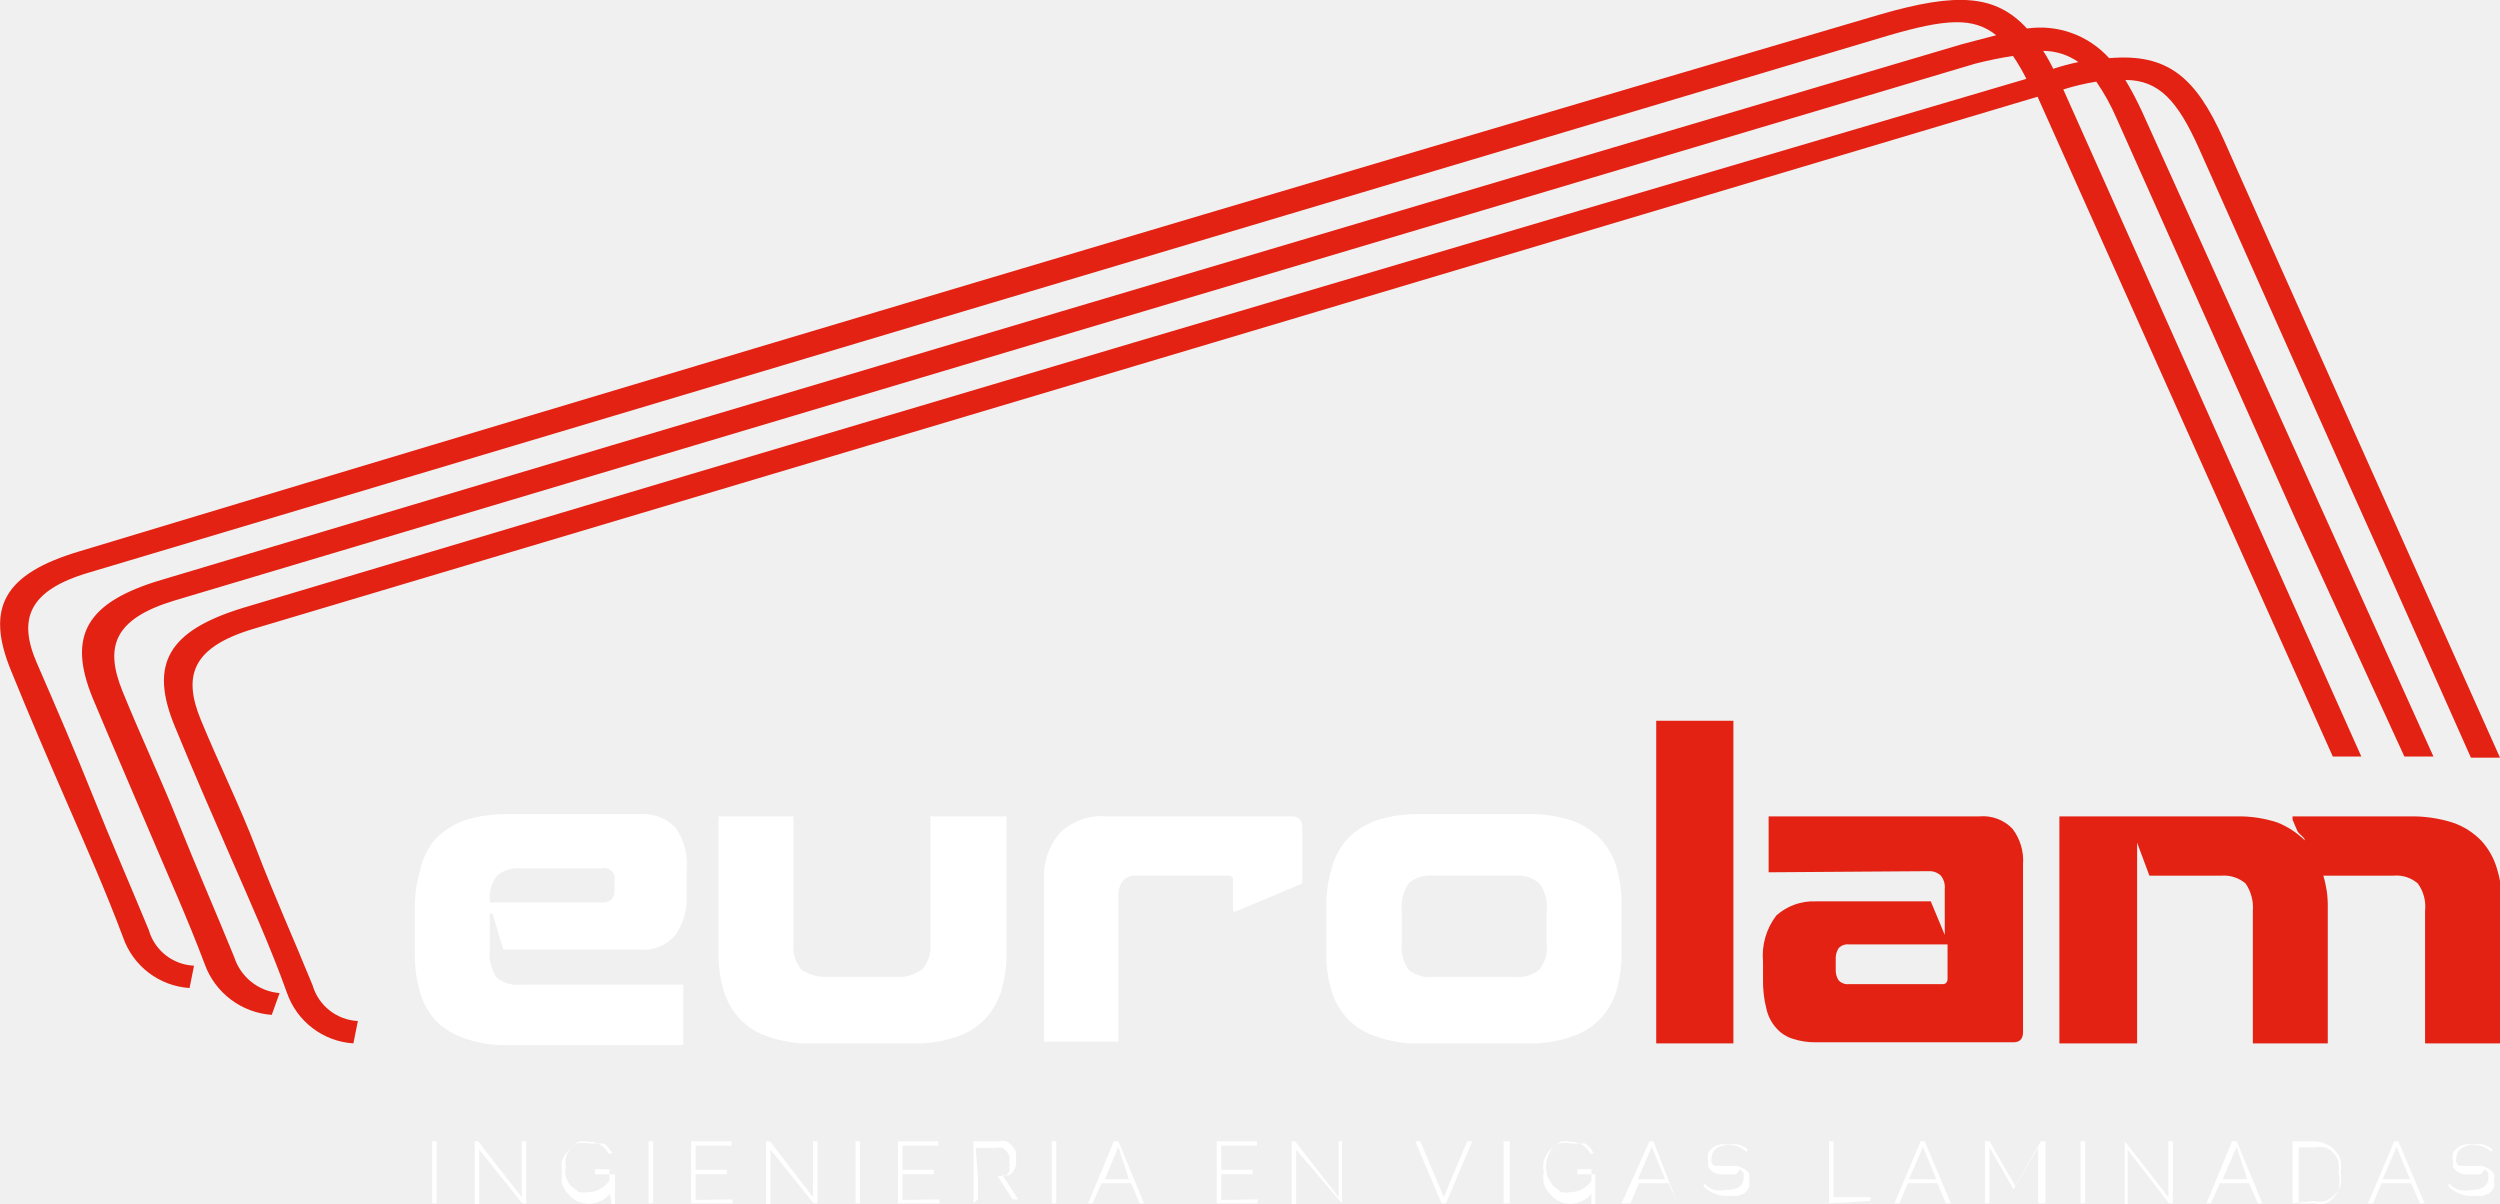
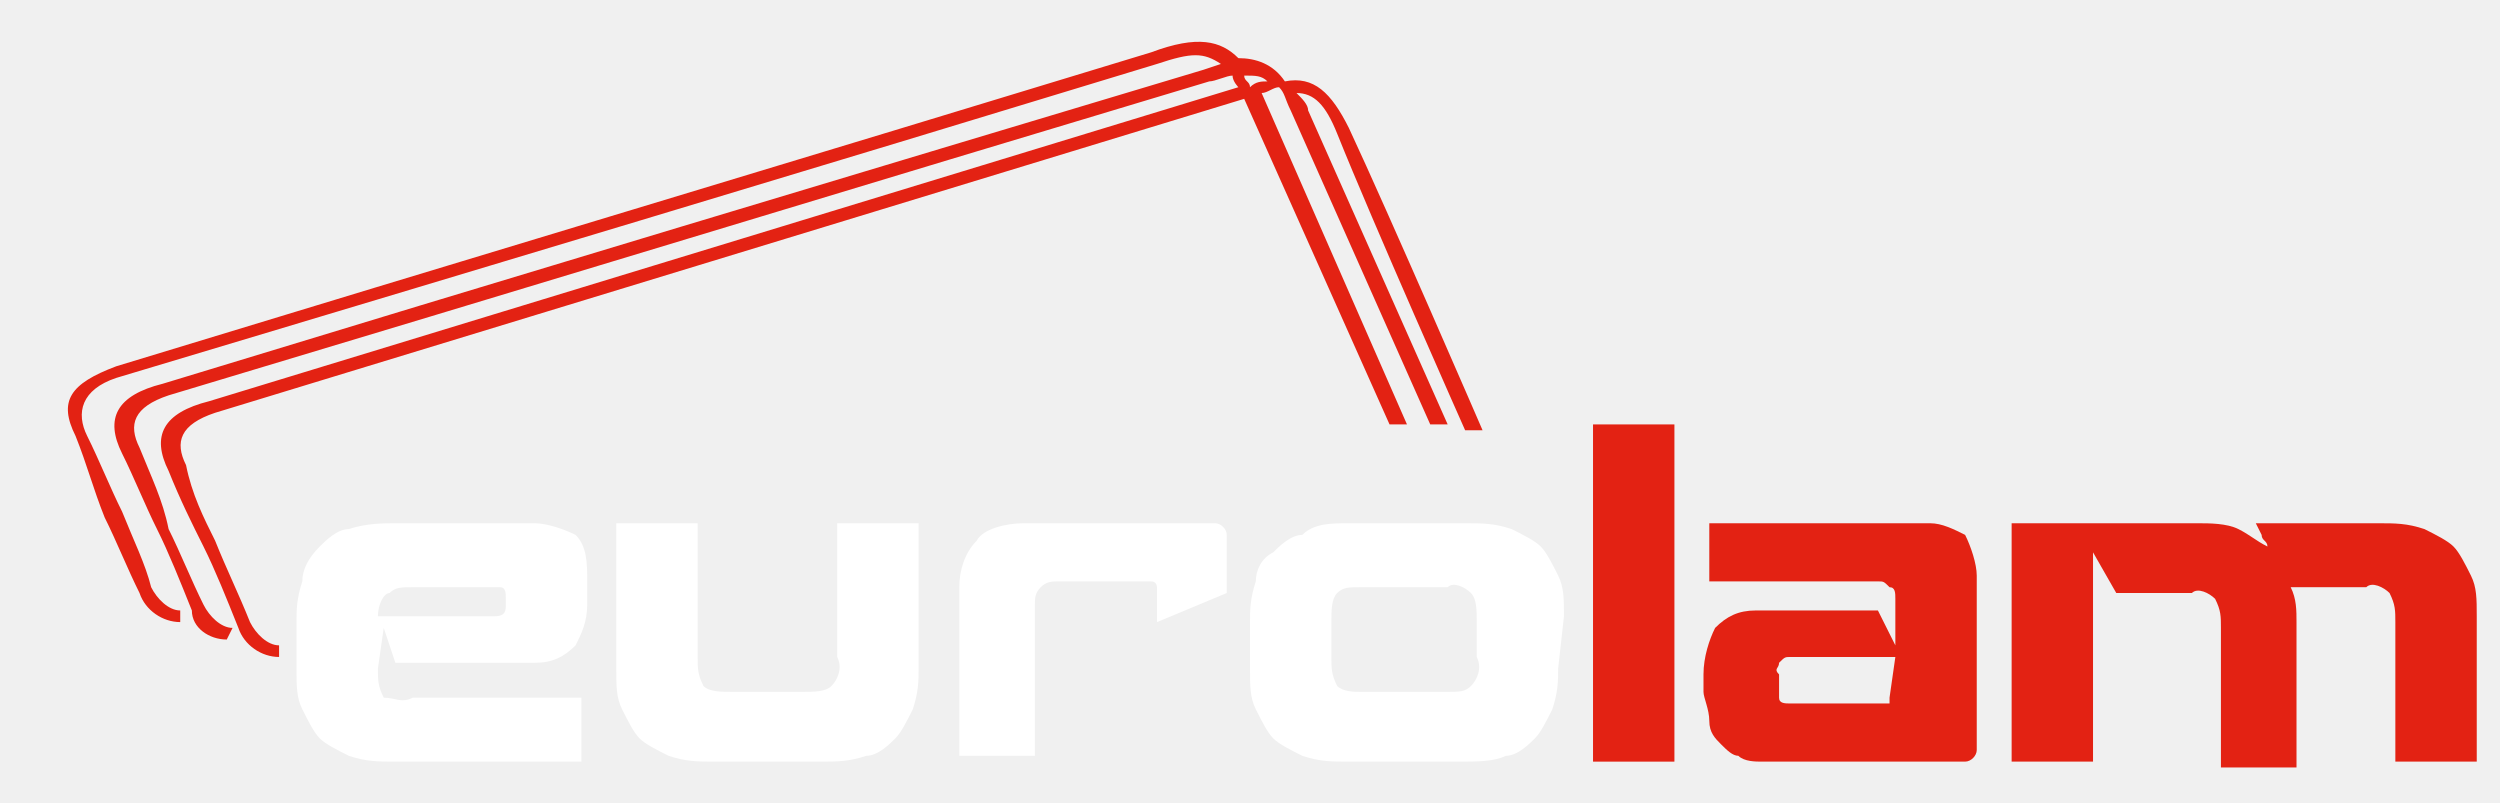
- <svg xmlns="http://www.w3.org/2000/svg" viewBox="0 0 44.71 21.53">
-   <defs>
-     <style>.cls-1{fill:#fff;}.cls-2{fill:#e32213;}</style>
-   </defs>
-   <g id="Capa_2" data-name="Capa 2">
+ <svg xmlns="http://www.w3.org/2000/svg" version="1.1" id="Capa_1" x="0px" y="0px" viewBox="0 0 43 13.8" style="enable-background:new 0 0 43 13.8;" xml:space="preserve">
+   <style type="text/css">
+ 	.st0{fill:#E32213;}
+ 	.st1{fill:#FFFFFF;}
+ </style>
+   <g id="Capa_2_1_">
    <g id="object">
-       <path class="cls-1" d="M8.81,16.34H8.76V17a.73.73,0,0,0,.12.48.58.58,0,0,0,.44.13h2.9v1.08H9.07a2.13,2.13,0,0,1-.76-.12,1.31,1.31,0,0,1-.52-.32,1.27,1.27,0,0,1-.28-.51,2.29,2.29,0,0,1-.09-.66v-.84a2.19,2.19,0,0,1,.09-.66A1.27,1.27,0,0,1,7.79,15a1.45,1.45,0,0,1,.52-.33,2.39,2.39,0,0,1,.76-.11h2.35a.81.81,0,0,1,.66.24,1.12,1.12,0,0,1,.2.75V16a1.14,1.14,0,0,1-.2.72.75.75,0,0,1-.66.26H9Zm-.05-.2h2c.16,0,.23-.07.23-.23v-.15a.19.19,0,0,0-.23-.23H9.32a.57.57,0,0,0-.43.13.63.63,0,0,0-.13.46Z" />
-       <path class="cls-1" d="M12.85,14.6h1.34v2.27a.64.64,0,0,0,.14.47.76.76,0,0,0,.48.13H16a.73.73,0,0,0,.5-.14.63.63,0,0,0,.14-.46V14.6H18v2.45a2.29,2.29,0,0,1-.09.66,1.28,1.28,0,0,1-.29.51,1.2,1.2,0,0,1-.51.32,2.21,2.21,0,0,1-.78.12H14.5a2.13,2.13,0,0,1-.76-.12,1.2,1.2,0,0,1-.51-.32,1.28,1.28,0,0,1-.29-.51,2.29,2.29,0,0,1-.09-.66Z" />
-       <path class="cls-1" d="M22.1,16.3h-.05v-.56a.07.07,0,0,0-.08-.08H20.34a.32.32,0,0,0-.25.08A.44.44,0,0,0,20,16v2.63H18.67V15.74a1.22,1.22,0,0,1,.27-.83,1.08,1.08,0,0,1,.86-.31h3.3c.12,0,.19.06.19.2v1Z" />
-       <path class="cls-1" d="M29,17.05a2.29,2.29,0,0,1-.09.66,1.28,1.28,0,0,1-.29.51,1.24,1.24,0,0,1-.52.32,2.18,2.18,0,0,1-.77.12H25.38a2.09,2.09,0,0,1-.76-.12,1.24,1.24,0,0,1-.52-.32,1.28,1.28,0,0,1-.29-.51,2.29,2.29,0,0,1-.09-.66v-.84a2.29,2.29,0,0,1,.09-.66A1.28,1.28,0,0,1,24.1,15a1.37,1.37,0,0,1,.52-.33,2.35,2.35,0,0,1,.76-.11h1.95a2.46,2.46,0,0,1,.77.11,1.37,1.37,0,0,1,.52.33,1.28,1.28,0,0,1,.29.51,2.29,2.29,0,0,1,.09.66Zm-1.91.42a.58.58,0,0,0,.44-.13.63.63,0,0,0,.13-.47V16.3a.7.7,0,0,0-.13-.5.59.59,0,0,0-.44-.14H25.63a.58.58,0,0,0-.44.14.78.78,0,0,0-.12.5v.57a.68.68,0,0,0,.12.47.58.58,0,0,0,.44.13Z" />
-       <path class="cls-2" d="M29.62,18.66V12.89H31v5.77Z" />
-       <path class="cls-2" d="M31.63,15.6v-1H35.4a.73.73,0,0,1,.59.22.94.94,0,0,1,.19.64v3c0,.12-.06.18-.17.18H32.47a1.25,1.25,0,0,1-.4-.06.64.64,0,0,1-.3-.19.77.77,0,0,1-.18-.35,2,2,0,0,1-.06-.54v-.3a1.18,1.18,0,0,1,.24-.83,1,1,0,0,1,.7-.25h2.06l.25.6h0v-.82a.33.33,0,0,0-.07-.24.29.29,0,0,0-.21-.08Zm3.12,2s.08,0,.08-.09v-.62H33.07a.22.22,0,0,0-.19.07.34.34,0,0,0-.05.2v.18a.33.33,0,0,0,.05.19.22.22,0,0,0,.19.07Z" />
-       <path class="cls-2" d="M41,14.6h2.09a2.41,2.41,0,0,1,.77.11,1.29,1.29,0,0,1,.52.33,1.27,1.27,0,0,1,.28.51,2.19,2.19,0,0,1,.09.66v2.45H43.37V16.29a.7.7,0,0,0-.13-.49.58.58,0,0,0-.43-.14H41.55a1.82,1.82,0,0,1,.08.55v2.45H40.29V16.29a.76.76,0,0,0-.13-.49.6.6,0,0,0-.43-.14H38.44l-.22-.59h0v3.59H36.83V14.6H40a2.2,2.2,0,0,1,.73.11,1.49,1.49,0,0,1,.49.32l0,0c0-.05-.09-.1-.13-.16L41,14.66Z" />
-       <path class="cls-1" d="M7.73,21.52V20.41h.08v1.11Z" />
-       <path class="cls-1" d="M8.57,20.56v1H8.49V20.41h.06l.78,1v-1h.08v1.11H9.34Z" />
-       <path class="cls-1" d="M10.91,21.35a.51.51,0,0,1-.38.18.54.54,0,0,1-.21-.05.48.48,0,0,1-.16-.13.54.54,0,0,1-.11-.18.71.71,0,0,1,0-.2.65.65,0,0,1,0-.21.54.54,0,0,1,.11-.18.4.4,0,0,1,.16-.13.45.45,0,0,1,.2,0h.15l.12,0a.24.24,0,0,1,.09.08.36.36,0,0,1,.07.1l-.07,0a.34.34,0,0,0-.15-.16.36.36,0,0,0-.21-.05.39.39,0,0,0-.18,0,.69.69,0,0,0-.13.11.51.51,0,0,0-.09.16.57.57,0,0,0,0,.18.39.39,0,0,0,0,.18.51.51,0,0,0,.09.16l.14.11a.58.58,0,0,0,.18,0,.41.41,0,0,0,.19-.05.6.6,0,0,0,.18-.15v-.21h-.26V21H11v.54h-.06Z" />
-       <path class="cls-1" d="M11.6,21.52V20.41h.08v1.11Z" />
-       <path class="cls-1" d="M13.1,21.45v.07h-.74V20.41h.72v.08h-.64v.43H13V21h-.56v.46Z" />
-       <path class="cls-1" d="M13.78,20.56v1H13.7V20.41h.07l.77,1v-1h.08v1.11h-.07Z" />
-       <path class="cls-1" d="M15.3,21.52V20.41h.08v1.11Z" />
-       <path class="cls-1" d="M16.8,21.45v.07h-.74V20.41h.72v.08h-.64v.43h.56V21h-.56v.46Z" />
-       <path class="cls-1" d="M17.41,21.52V20.41h.46a.31.31,0,0,1,.13,0,.39.39,0,0,1,.1.08.41.41,0,0,1,.07.11.51.51,0,0,1,0,.13.36.36,0,0,1,0,.11.37.37,0,0,1-.05.11.27.27,0,0,1-.08.07l-.11,0,.28.43h-.1l-.27-.42h-.35v.42Zm.08-.49h.38l.1,0a.27.27,0,0,0,.08-.07.2.2,0,0,0,0-.08.2.2,0,0,0,0-.1.43.43,0,0,0,0-.11.22.22,0,0,0-.05-.08.16.16,0,0,0-.08-.06.16.16,0,0,0-.1,0h-.37Z" />
-       <path class="cls-1" d="M18.81,21.52V20.41h.08v1.11Z" />
-       <path class="cls-1" d="M19.92,20.41H20l.46,1.11h-.08l-.15-.36h-.53l-.16.36h-.08Zm.27.68L20,20.51l-.24.58Z" />
-       <path class="cls-1" d="M22.49,21.45v.07h-.73V20.41h.72v.08h-.64v.43h.56V21h-.56v.46Z" />
-       <path class="cls-1" d="M23.18,20.56v1H23.1V20.41h.06l.78,1v-1H24v1.11H24Z" />
-       <path class="cls-1" d="M25.4,20.41l.42,1,.42-1h.09l-.47,1.11h-.08l-.47-1.11Z" />
-       <path class="cls-1" d="M26.89,21.52V20.41H27v1.11Z" />
-       <path class="cls-1" d="M28.46,21.35a.49.49,0,0,1-.37.18.46.46,0,0,1-.21-.05.4.4,0,0,1-.16-.13.42.42,0,0,1-.11-.18.48.48,0,0,1,0-.2.46.46,0,0,1,0-.21.52.52,0,0,1,.1-.18.43.43,0,0,1,.17-.13.45.45,0,0,1,.2,0h.15l.12,0,.09.08a.33.33,0,0,1,.06.1l-.06,0a.34.34,0,0,0-.15-.16.36.36,0,0,0-.21-.05.34.34,0,0,0-.18,0l-.14.11a.8.8,0,0,0-.08.16.55.55,0,0,0,0,.36.86.86,0,0,0,.1.16l.14.11a.47.47,0,0,0,.17,0,.46.46,0,0,0,.2-.05.47.47,0,0,0,.17-.15v-.21h-.25V21h.32v.54h-.07Z" />
-       <path class="cls-1" d="M29.5,20.41h.07L30,21.52H30l-.16-.36h-.53l-.15.36H29Zm.28.68-.24-.58-.25.58Z" />
-       <path class="cls-1" d="M31.23,20.6a.41.41,0,0,0-.31-.12.35.35,0,0,0-.23.06.21.21,0,0,0-.08.16.2.2,0,0,0,0,.09.09.09,0,0,0,.06.06l.1,0,.15,0,.16,0,.12.06a.3.3,0,0,1,.08.08.28.28,0,0,1,0,.13.21.21,0,0,1,0,.12.39.39,0,0,1-.08.1l-.13.05-.16,0a.6.6,0,0,1-.44-.17l0-.06a.57.57,0,0,0,.18.12.51.51,0,0,0,.22,0,.46.46,0,0,0,.23-.05.19.19,0,0,0,.08-.16.3.3,0,0,0,0-.1s0,0-.06-.06L31.05,21l-.16,0-.15,0a.33.33,0,0,1-.12-.05.27.27,0,0,1-.07-.08.36.36,0,0,1,0-.11.32.32,0,0,1,0-.14.24.24,0,0,1,.08-.09.27.27,0,0,1,.12-.06.41.41,0,0,1,.16,0,.54.54,0,0,1,.19,0,.51.51,0,0,1,.16.09Z" />
-       <path class="cls-1" d="M32.71,21.52V20.41h.08v1h.66v.07Z" />
-       <path class="cls-1" d="M34.35,20.41h.07l.47,1.11H34.8l-.15-.36h-.53l-.15.36h-.09Zm.28.68-.24-.58-.25.58Z" />
-       <path class="cls-1" d="M36.45,21.52v-1l-.44.75h0l-.43-.75v1h-.08V20.41h.08l.46.8.46-.8h.08v1.11Z" />
-       <path class="cls-1" d="M37.21,21.52V20.41h.08v1.11Z" />
-       <path class="cls-1" d="M38.05,20.56v1H38V20.41H38l.78,1v-1h.08v1.11h-.07Z" />
-       <path class="cls-1" d="M39.92,20.41H40l.46,1.11h-.08l-.16-.36h-.52l-.16.36h-.08Zm.27.68L40,20.51l-.25.58Z" />
-       <path class="cls-1" d="M41,21.52V20.41h.37a.56.56,0,0,1,.23.05.4.4,0,0,1,.16.12.37.37,0,0,1,.1.17.78.78,0,0,1,0,.22.72.72,0,0,1,0,.22.54.54,0,0,1-.11.18.46.46,0,0,1-.16.11.54.54,0,0,1-.22,0Zm.82-.55a.64.64,0,0,0,0-.2.38.38,0,0,0-.09-.15.36.36,0,0,0-.14-.1.54.54,0,0,0-.19,0h-.29v1h.29a.38.38,0,0,0,.19,0,.3.3,0,0,0,.14-.1.38.38,0,0,0,.09-.15A.63.63,0,0,0,41.83,21Z" />
-       <path class="cls-1" d="M42.82,20.41h.07l.47,1.11h-.08l-.16-.36h-.53l-.15.36h-.09Zm.28.68-.24-.58-.25.58Z" />
-       <path class="cls-1" d="M44.55,20.6a.41.41,0,0,0-.31-.12.35.35,0,0,0-.23.06.21.21,0,0,0-.08.16.2.2,0,0,0,0,.09.09.09,0,0,0,.06.06l.1,0,.15,0,.16,0,.12.06a.3.3,0,0,1,.08.08.28.28,0,0,1,0,.13.21.21,0,0,1,0,.12.39.39,0,0,1-.08.1l-.13.05-.16,0a.6.6,0,0,1-.44-.17l0-.06a.57.57,0,0,0,.18.12.51.51,0,0,0,.22,0,.46.46,0,0,0,.23-.05.19.19,0,0,0,.08-.16.3.3,0,0,0,0-.1s0,0-.06-.06L44.37,21l-.16,0-.15,0a.33.33,0,0,1-.12-.05.27.27,0,0,1-.07-.08.36.36,0,0,1,0-.11.32.32,0,0,1,0-.14.24.24,0,0,1,.08-.09.27.27,0,0,1,.12-.06.41.41,0,0,1,.16,0,.54.54,0,0,1,.19,0,.51.51,0,0,1,.16.09Z" />
-       <path class="cls-2" d="M4.52,11.25q16-4.77,31.92-9.52l5.28,11.8h.51L36.9,1.6a4.12,4.12,0,0,1,.59-.14,3.78,3.78,0,0,1,.36.65L41.06,9.3,43,13.53h.52L38.31,2a5.93,5.93,0,0,0-.3-.57c.61,0,.94.39,1.31,1.21,1.16,2.6,2.32,5.21,3.49,7.81l1.38,3.1h.52l-1.45-3.24c-1.16-2.6-2.33-5.2-3.49-7.81-.5-1.12-1-1.55-2.05-1.46A1.66,1.66,0,0,0,36.25.51C35.69-.1,35-.14,33.62.26Q17.51,5,1.42,9.86C.08,10.26-.27,10.86.2,12c.32.79.66,1.58,1,2.36s.7,1.6,1,2.4a1.35,1.35,0,0,0,1.19.91l.08-.4a.88.88,0,0,1-.81-.64c-.33-.8-.68-1.6-1-2.4S1,12.64.66,11.86s-.16-1.3.93-1.62Q17.68,5.43,33.79.63c1-.29,1.5-.33,1.91,0l-.61.16Q19,5.55,2.89,10.37c-1.35.4-1.69,1-1.23,2.12.33.79.67,1.57,1,2.35s.7,1.6,1,2.4a1.38,1.38,0,0,0,1.2.91L5,17.76a.93.93,0,0,1-.81-.64c-.33-.81-.68-1.61-1-2.41s-.68-1.56-1-2.35-.16-1.29.93-1.62q16.1-4.81,32.2-9.6A7.09,7.09,0,0,1,36,1a3.72,3.72,0,0,1,.24.41Q20.3,6.1,4.35,10.87c-1.34.41-1.69,1-1.22,2.13.32.78.66,1.56,1,2.34s.71,1.6,1,2.41a1.35,1.35,0,0,0,1.19.91l.08-.4a.89.89,0,0,1-.81-.64c-.33-.81-.69-1.61-1-2.42s-.68-1.55-1-2.33S3.43,11.58,4.52,11.25ZM37.17,1.11a4.32,4.32,0,0,0-.45.12,3,3,0,0,0-.18-.32A1.1,1.1,0,0,1,37.17,1.11Z" />
+       <path class="st0" d="M3.7,7.1c5.9-1.8,11.8-3.6,17.7-5.4l2.5,5.6h0.3l-2.5-5.7c0.1,0,0.2-0.1,0.3-0.1c0.1,0.1,0.1,0.2,0.2,0.4    l2.4,5.4h0.3l-2.4-5.4c0-0.1-0.1-0.2-0.2-0.3c0.3,0,0.5,0.2,0.7,0.7c0.6,1.5,2.2,5.1,2.2,5.1h0.3c0,0-1.6-3.7-2.3-5.2    c-0.3-0.6-0.6-0.9-1.1-0.8C21.9,1.1,21.6,1,21.3,1c-0.3-0.3-0.7-0.4-1.5-0.1C13.9,2.7,7.9,4.5,2,6.3C1.2,6.6,1,6.9,1.3,7.5    C1.5,8,1.6,8.4,1.8,8.9C2,9.3,2.2,9.8,2.4,10.2c0.1,0.3,0.4,0.5,0.7,0.5l0-0.2c-0.2,0-0.4-0.2-0.5-0.4C2.5,9.7,2.3,9.3,2.1,8.8    C1.9,8.4,1.7,7.9,1.5,7.5S1.4,6.7,2,6.5C8,4.7,14,2.9,19.9,1.1c0.6-0.2,0.8-0.2,1.1,0l-0.3,0.1C14.7,3,8.7,4.8,2.8,6.6    C2,6.8,1.8,7.2,2.1,7.8c0.2,0.4,0.4,0.9,0.6,1.3s0.4,0.9,0.6,1.4C3.3,10.8,3.6,11,3.9,11l0.1-0.2c-0.2,0-0.4-0.2-0.5-0.4    C3.3,10,3.1,9.5,2.9,9.1C2.8,8.6,2.6,8.2,2.4,7.7C2.2,7.3,2.3,7,2.9,6.8c6-1.8,11.9-3.6,17.9-5.4c0.1,0,0.3-0.1,0.4-0.1    c0,0.1,0.1,0.2,0.1,0.2C15.4,3.3,9.5,5.1,3.6,6.9C2.8,7.1,2.6,7.5,2.9,8.1C3.1,8.6,3.3,9,3.5,9.4c0.2,0.4,0.4,0.9,0.6,1.4    c0.1,0.3,0.4,0.5,0.7,0.5l0-0.2c-0.2,0-0.4-0.2-0.5-0.4c-0.2-0.5-0.4-0.9-0.6-1.4C3.5,8.9,3.3,8.5,3.2,8C3,7.6,3.1,7.3,3.7,7.1z     M21.8,1.4c-0.1,0-0.2,0-0.3,0.1c0-0.1-0.1-0.1-0.1-0.2C21.6,1.3,21.7,1.3,21.8,1.4z" />
+       <path class="st1" d="M6.6,10.8L6.6,10.8l-0.1,0.7c0,0.2,0,0.3,0.1,0.5C6.8,12,6.9,12.1,7.1,12H10v1.1H6.8c-0.3,0-0.5,0-0.8-0.1    c-0.2-0.1-0.4-0.2-0.5-0.3c-0.1-0.1-0.2-0.3-0.3-0.5c-0.1-0.2-0.1-0.4-0.1-0.7v-0.8c0-0.2,0-0.4,0.1-0.7c0-0.2,0.1-0.4,0.3-0.6    c0.1-0.1,0.3-0.3,0.5-0.3C6.3,9,6.6,9,6.8,9h2.4c0.2,0,0.5,0.1,0.7,0.2c0.2,0.2,0.2,0.5,0.2,0.8v0.4c0,0.3-0.1,0.5-0.2,0.7    c-0.2,0.2-0.4,0.3-0.7,0.3H6.8L6.6,10.8z M6.5,10.6h2c0.2,0,0.2-0.1,0.2-0.2v-0.1c0-0.1,0-0.2-0.1-0.2c0,0-0.1,0-0.1,0H7.1    c-0.2,0-0.3,0-0.4,0.1C6.6,10.2,6.5,10.4,6.5,10.6L6.5,10.6z" />
+       <path class="st1" d="M10.6,9H12v2.3c0,0.2,0,0.3,0.1,0.5c0.1,0.1,0.3,0.1,0.5,0.1h1.2c0.2,0,0.4,0,0.5-0.1    c0.1-0.1,0.2-0.3,0.1-0.5V9h1.4v2.5c0,0.2,0,0.4-0.1,0.7c-0.1,0.2-0.2,0.4-0.3,0.5c-0.1,0.1-0.3,0.3-0.5,0.3    c-0.3,0.1-0.5,0.1-0.8,0.1h-1.8c-0.3,0-0.5,0-0.8-0.1c-0.2-0.1-0.4-0.2-0.5-0.3c-0.1-0.1-0.2-0.3-0.3-0.5    c-0.1-0.2-0.1-0.4-0.1-0.7L10.6,9z" />
+       <path class="st1" d="M19.9,10.7L19.9,10.7l0-0.6c0,0,0-0.1-0.1-0.1c0,0,0,0,0,0h-1.6c-0.1,0-0.2,0-0.3,0.1    c-0.1,0.1-0.1,0.2-0.1,0.3v2.6h-1.3v-2.9c0-0.3,0.1-0.6,0.3-0.8C16.9,9.1,17.3,9,17.6,9h3.3c0.1,0,0.2,0.1,0.2,0.2v1L19.9,10.7z" />
+       <path class="st1" d="M26.8,11.5c0,0.2,0,0.4-0.1,0.7c-0.1,0.2-0.2,0.4-0.3,0.5c-0.1,0.1-0.3,0.3-0.5,0.3c-0.2,0.1-0.5,0.1-0.8,0.1    h-1.9c-0.3,0-0.5,0-0.8-0.1c-0.2-0.1-0.4-0.2-0.5-0.3c-0.1-0.1-0.2-0.3-0.3-0.5c-0.1-0.2-0.1-0.4-0.1-0.7v-0.8    c0-0.2,0-0.4,0.1-0.7c0-0.2,0.1-0.4,0.3-0.5c0.1-0.1,0.3-0.3,0.5-0.3C22.6,9,22.9,9,23.2,9h2c0.3,0,0.5,0,0.8,0.1    c0.2,0.1,0.4,0.2,0.5,0.3c0.1,0.1,0.2,0.3,0.3,0.5c0.1,0.2,0.1,0.4,0.1,0.7L26.8,11.5z M24.9,11.9c0.2,0,0.3,0,0.4-0.1    c0.1-0.1,0.2-0.3,0.1-0.5v-0.6c0-0.2,0-0.4-0.1-0.5c-0.1-0.1-0.3-0.2-0.4-0.1h-1.5c-0.2,0-0.3,0-0.4,0.1c-0.1,0.1-0.1,0.3-0.1,0.5    v0.6c0,0.2,0,0.3,0.1,0.5c0.1,0.1,0.3,0.1,0.4,0.1L24.9,11.9z" />
+       <path class="st0" d="M27.4,13.1V7.3h1.4v5.8H27.4z" />
+       <path class="st0" d="M29.4,10V9h3.8c0.2,0,0.4,0.1,0.6,0.2C33.9,9.4,34,9.7,34,9.9v3c0,0.1-0.1,0.2-0.2,0.2h-3.5    c-0.1,0-0.3,0-0.4-0.1c-0.1,0-0.2-0.1-0.3-0.2c-0.1-0.1-0.2-0.2-0.2-0.4c0-0.2-0.1-0.4-0.1-0.5v-0.3c0-0.3,0.1-0.6,0.2-0.8    c0.2-0.2,0.4-0.3,0.7-0.3h2.1l0.3,0.6l0,0v-0.8c0-0.1,0-0.2-0.1-0.2C32.4,10,32.4,10,32.3,10L29.4,10z M32.5,12    C32.5,12,32.6,12,32.5,12l0.1-0.7h-1.8c-0.1,0-0.1,0-0.2,0.1c0,0.1-0.1,0.1,0,0.2v0.2c0,0.1,0,0.1,0,0.2c0,0.1,0.1,0.1,0.2,0.1    H32.5z" />
+       <path class="st0" d="M38.8,9h2.1c0.3,0,0.5,0,0.8,0.1c0.2,0.1,0.4,0.2,0.5,0.3c0.1,0.1,0.2,0.3,0.3,0.5c0.1,0.2,0.1,0.4,0.1,0.7    v2.5h-1.4v-2.4c0-0.2,0-0.3-0.1-0.5c-0.1-0.1-0.3-0.2-0.4-0.1h-1.3c0.1,0.2,0.1,0.4,0.1,0.6v2.5h-1.3v-2.4c0-0.2,0-0.3-0.1-0.5    c-0.1-0.1-0.3-0.2-0.4-0.1h-1.3L36,9.5l0,0v3.6h-1.4V9h3.2c0.2,0,0.5,0,0.7,0.1c0.2,0.1,0.3,0.2,0.5,0.3l0,0    c0-0.1-0.1-0.1-0.1-0.2L38.8,9L38.8,9z" />
    </g>
  </g>
</svg>
